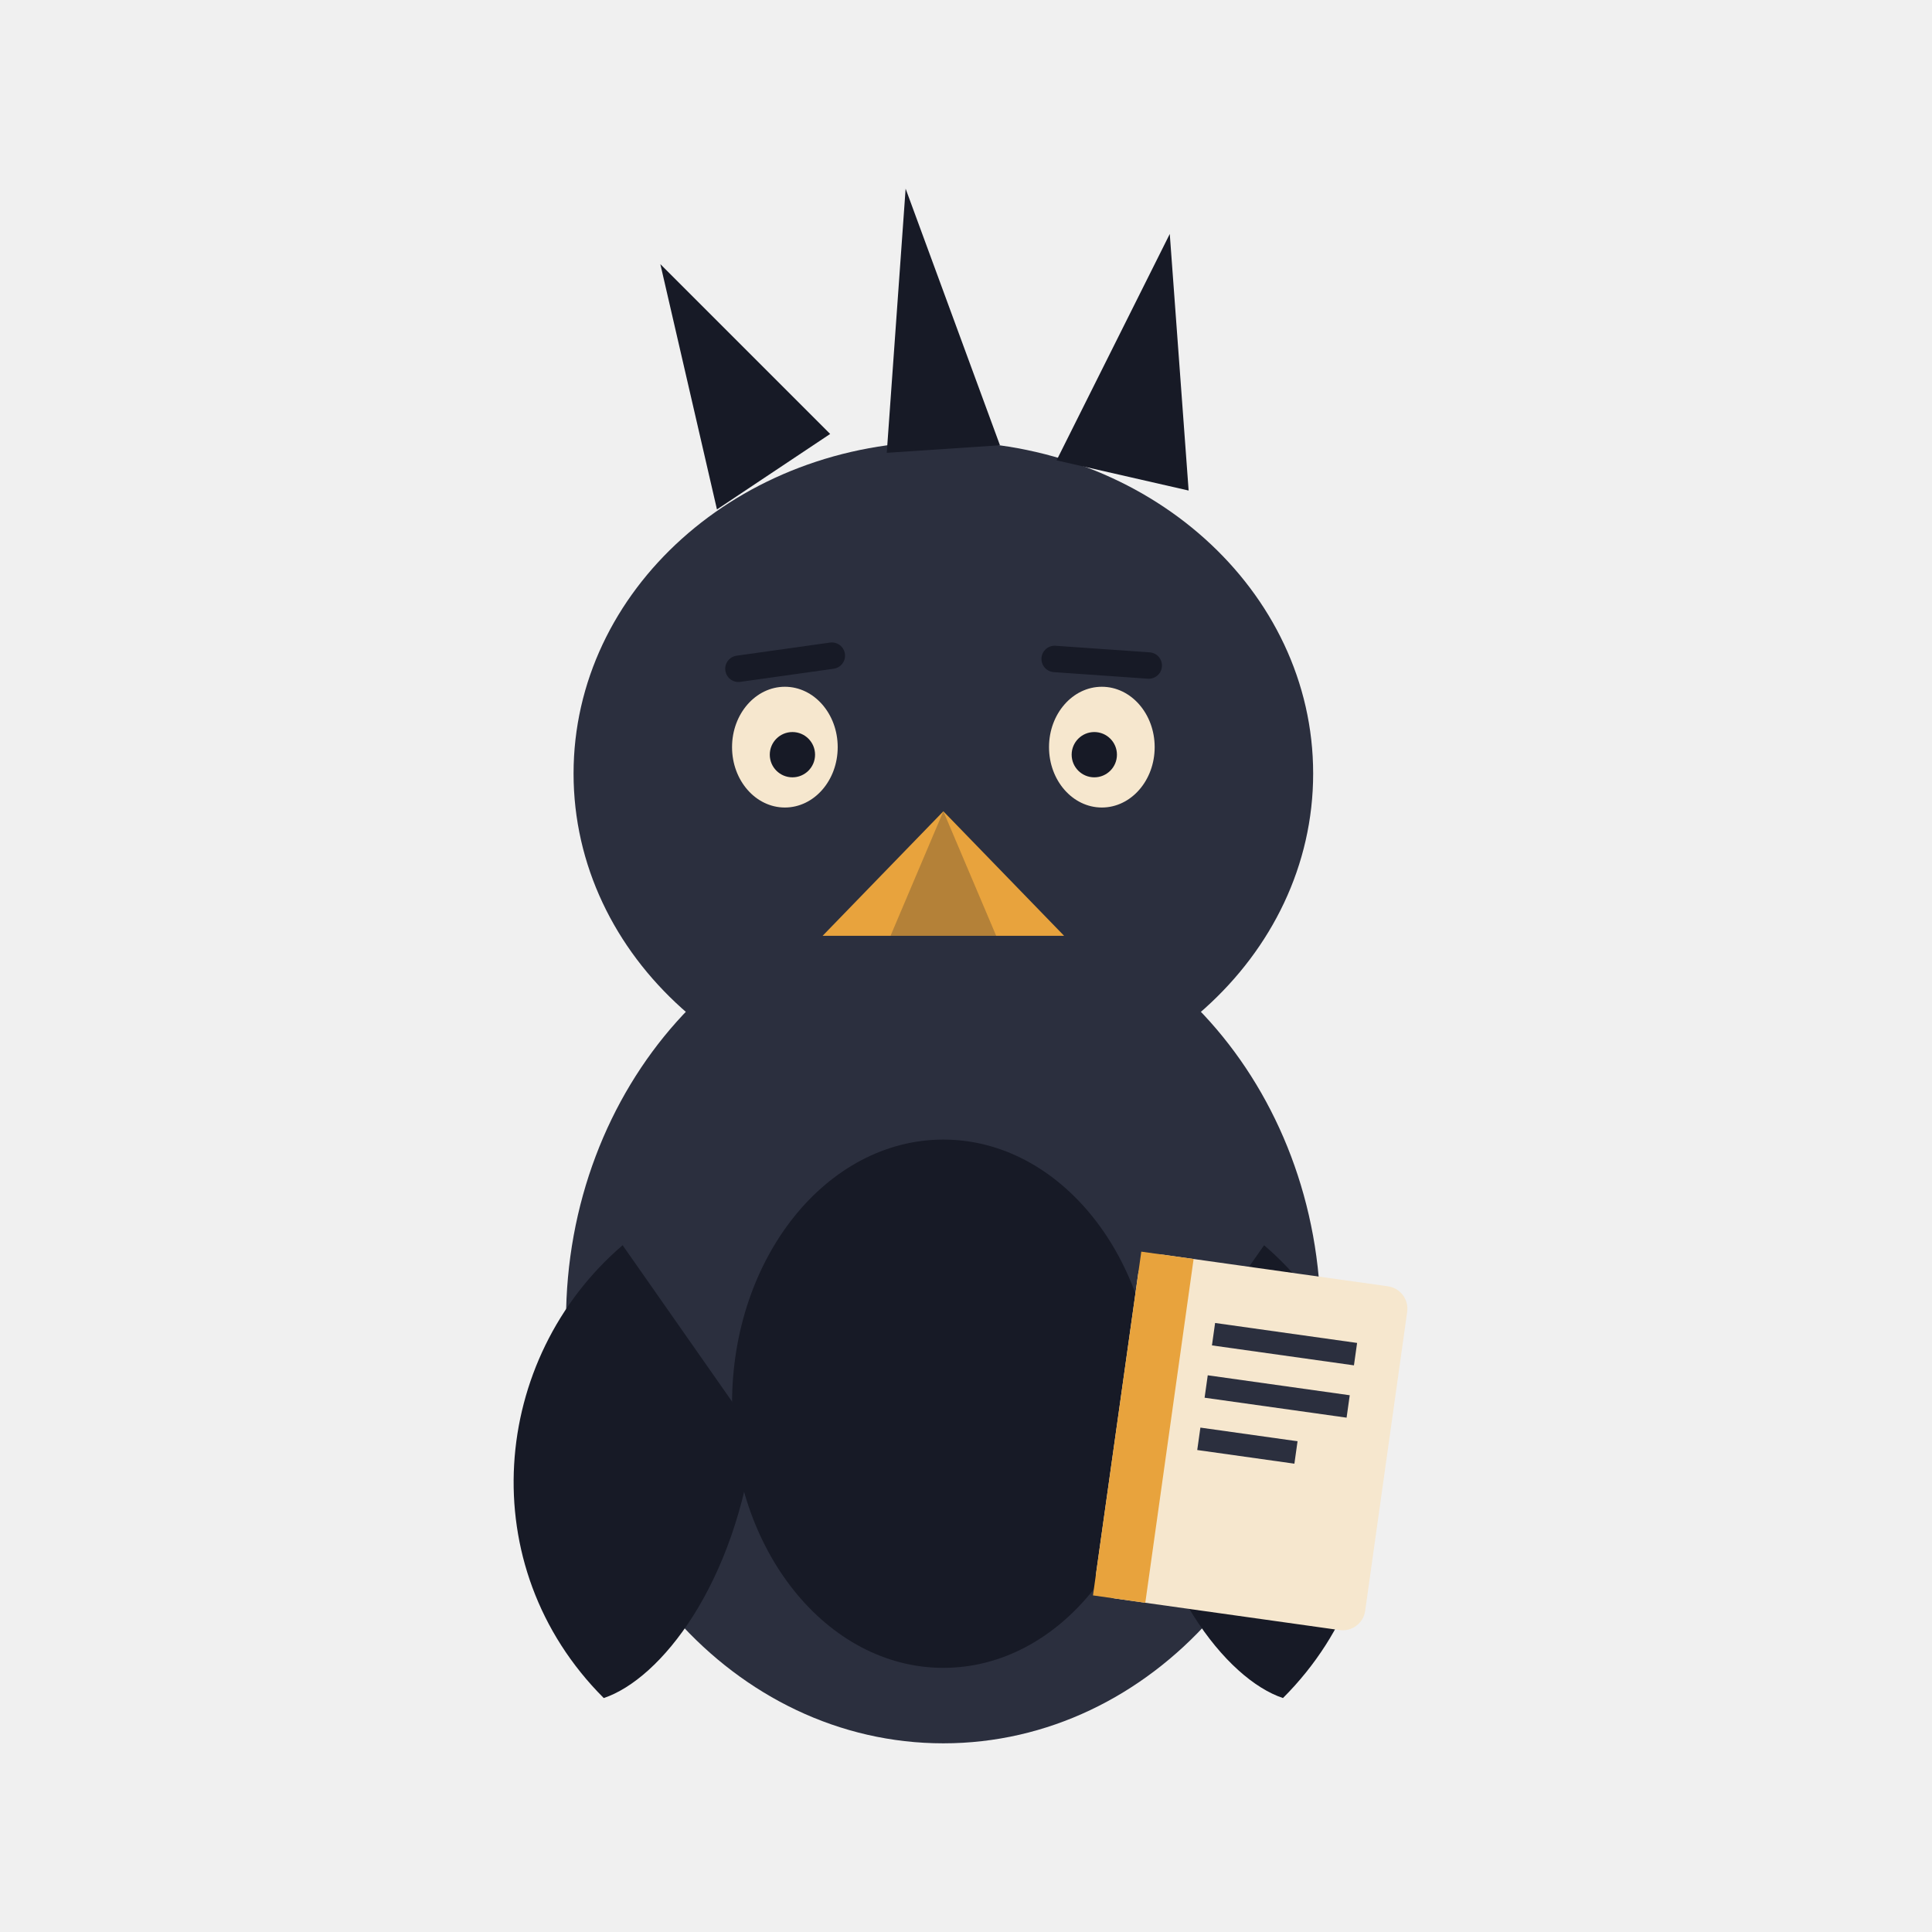
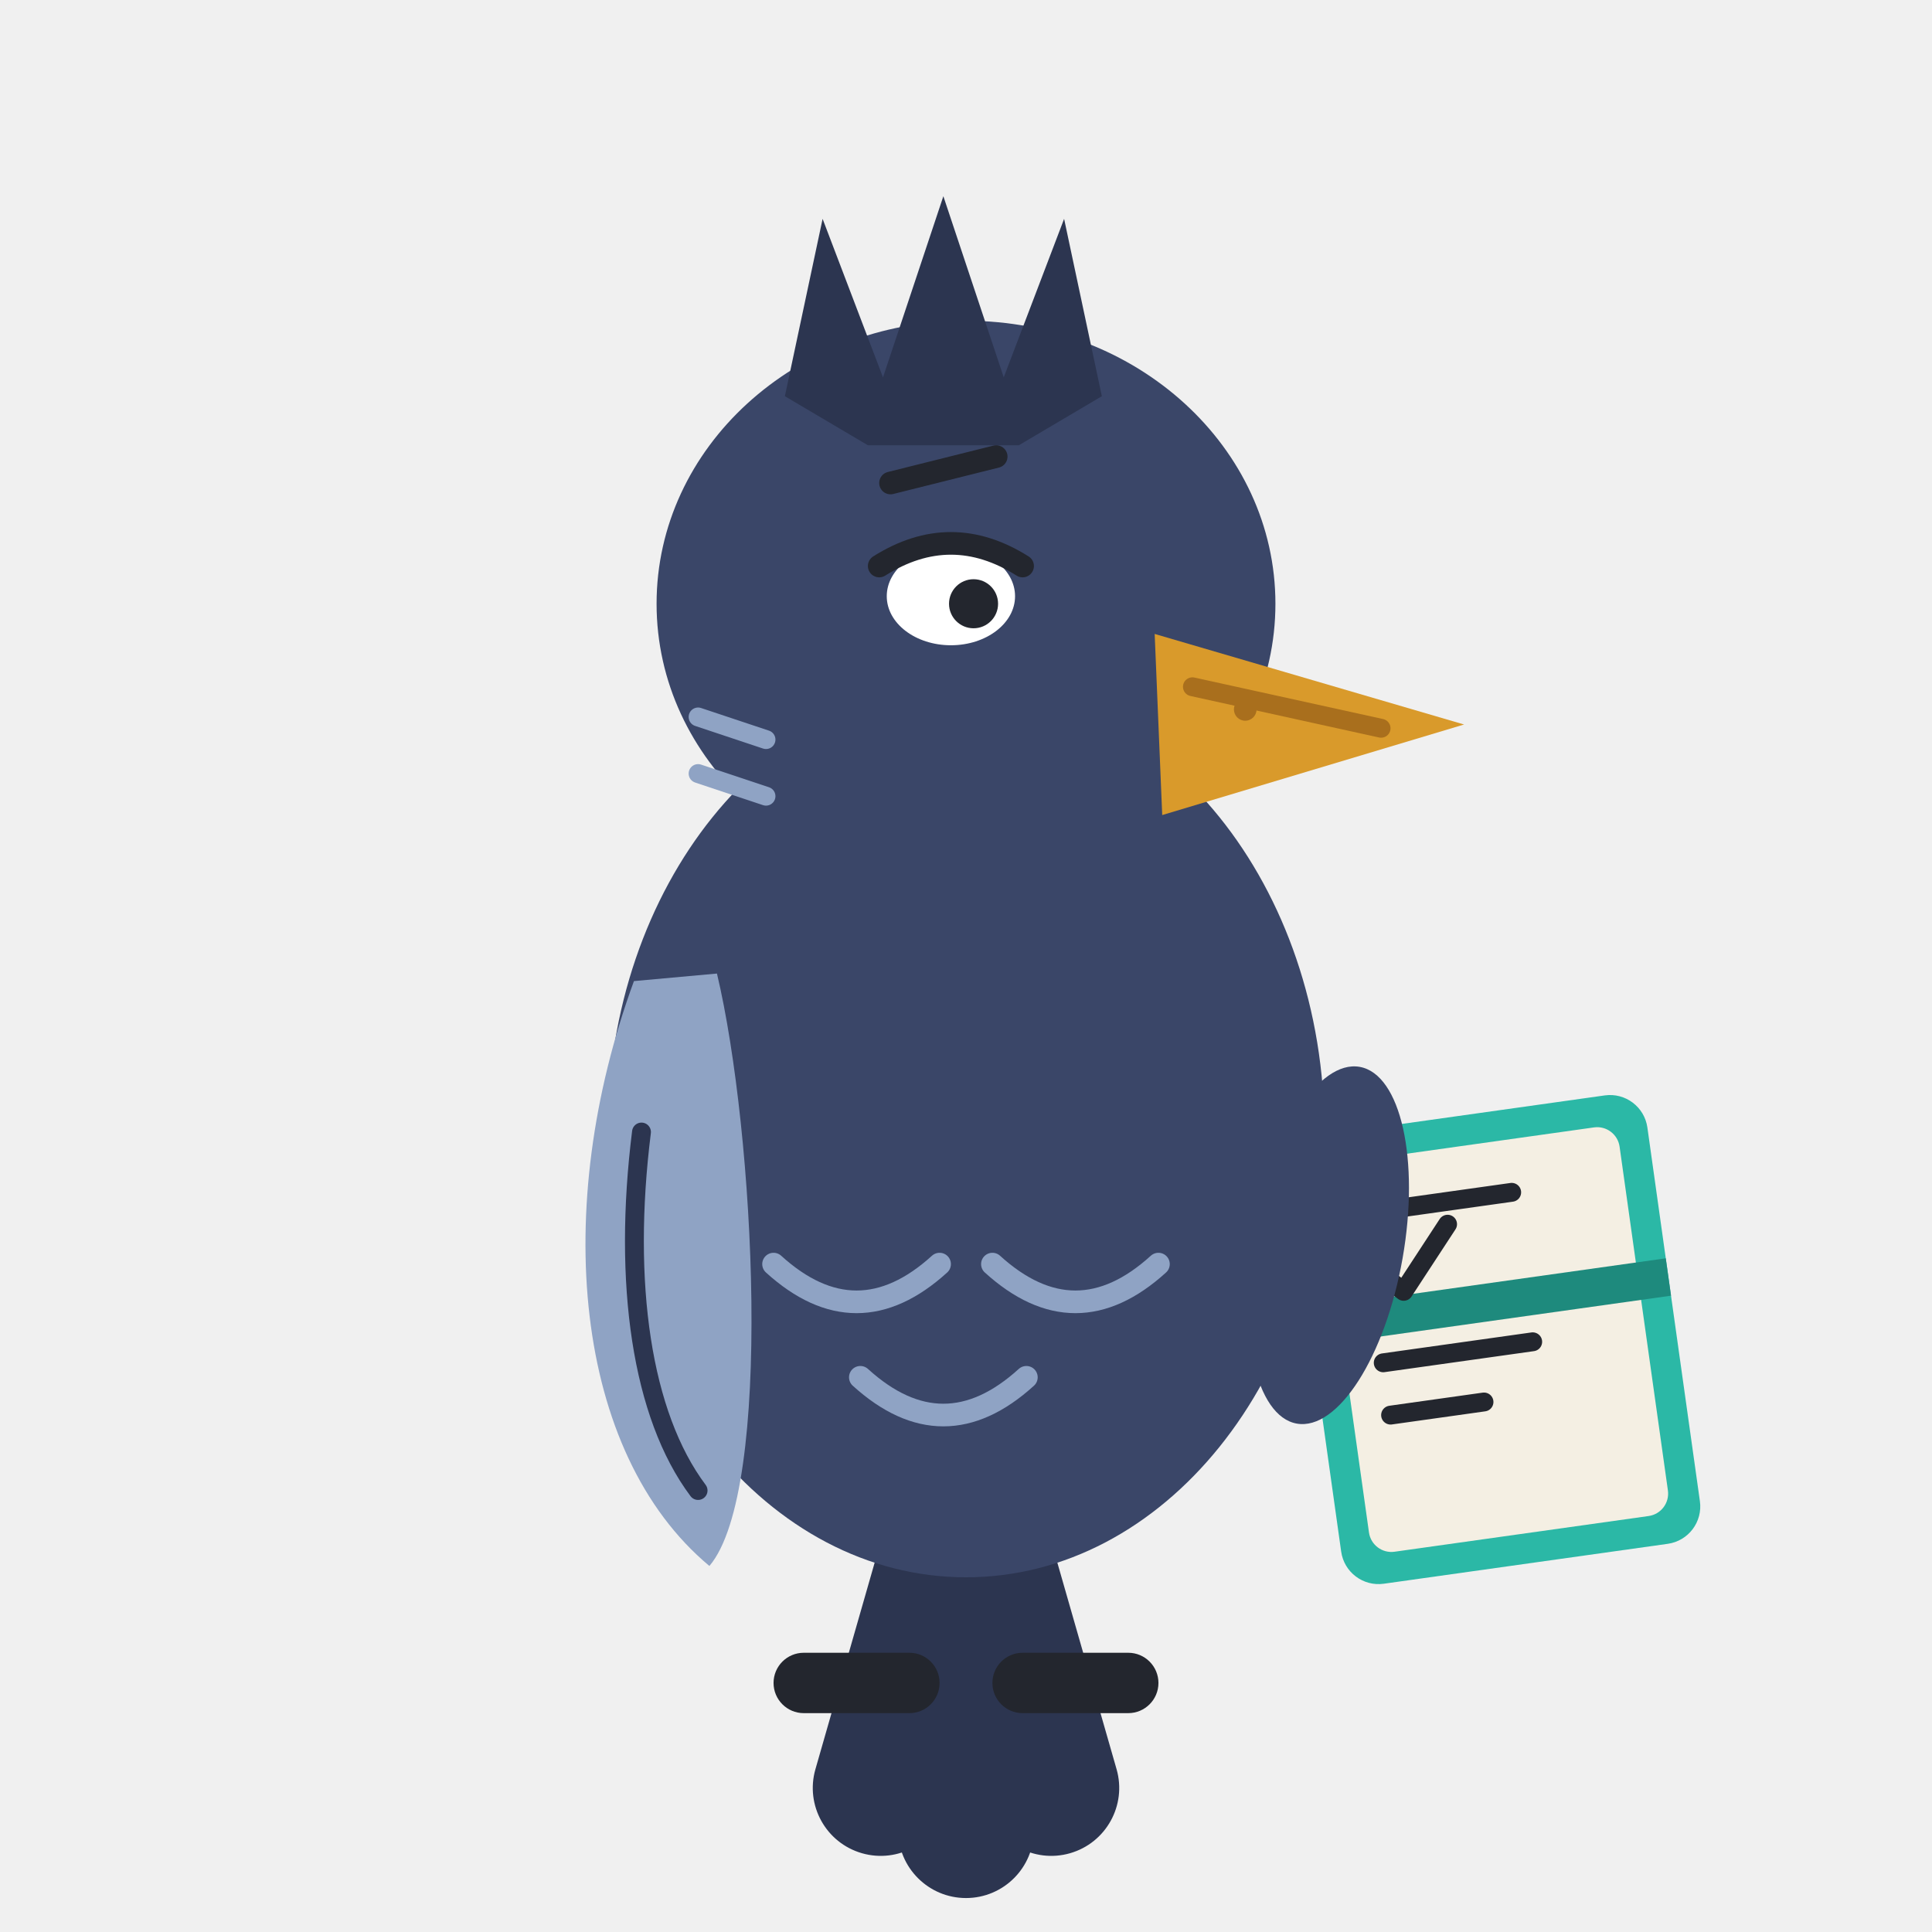
- <svg xmlns="http://www.w3.org/2000/svg" width="512" height="512" viewBox="0 0 512 512" role="img" aria-label="Szlif, raven NPC mascot, front three-quarter pose">
+ <svg xmlns="http://www.w3.org/2000/svg" viewBox="0 0 512 512">
+   <g id="tail" fill="#2C3550">
+     <rect x="238" y="395" width="36" height="100" rx="18" transform="rotate(-16 256 395)" />
+     <rect x="238" y="395" width="36" height="108" rx="18" />
+     <rect x="238" y="395" width="36" height="100" rx="18" transform="rotate(16 256 395)" />
+   </g>
+   <g id="feet" fill="#23262E">
+     <rect x="205" y="438" width="44" height="16" rx="8" />
+     <rect x="263" y="438" width="44" height="16" rx="8" />
+   </g>
  <g id="body">
-     <ellipse cx="250" cy="350" rx="100" ry="112" fill="#2B2F3E" />
-     <ellipse cx="250" cy="372" rx="56" ry="70" fill="#171A26" />
+     <ellipse cx="256" cy="300" rx="95" ry="118" fill="#3A4668" />
  </g>
-   <g id="wing">
-     <path d="M165 330 C 130 360 125 415 160 450 C 175 445 195 420 200 380 Z" fill="#171A26" />
-     <path d="M335 330 C 370 360 375 415 340 450 C 325 445 305 420 300 380 Z" fill="#171A26" />
+   <g id="grooves" stroke="#8FA3C4" stroke-width="6" fill="none" stroke-linecap="round">
+     <path d="M205 335 q22 20 44 0" />
+     <path d="M263 335 q22 20 44 0" />
+     <path d="M228 365 q22 20 44 0" />
+   </g>
+   <g id="wingL">
+     <path d="M168 260 C146 320 152 385 188 415 C205 395 200 300 190 258 Z" fill="#8FA3C4" />
+     <path d="M170 300 C165 340 170 375 185 395" fill="none" stroke="#2C3550" stroke-width="5" stroke-linecap="round" />
+   </g>
+   <g id="notebook" transform="rotate(-8 396 355)">
+     <rect x="348" y="295" width="96" height="120" rx="10" fill="#2BB8A6" />
+     <rect x="356" y="303" width="80" height="104" rx="6" fill="#F4EFE3" />
+     <rect x="348" y="340" width="96" height="10" fill="#1E8A7D" />
+     <g stroke="#23262E" stroke-width="5" stroke-linecap="round">
+       <path d="M366 317 h40" />
+       <path d="M366 357 h40" />
+       <path d="M366 371 h25" />
+     </g>
+     <path d="M366 331 l8 8 l14 -16" fill="none" stroke="#23262E" stroke-width="5" stroke-linecap="round" stroke-linejoin="round" />
+   </g>
+   <g id="wingR">
+     <ellipse cx="352" cy="330" rx="20" ry="48" fill="#3A4668" transform="rotate(10 352 330)" />
  </g>
  <g id="head">
-     <ellipse cx="250" cy="205" rx="98" ry="88" fill="#2B2F3E" />
-     <polygon points="190,135 175,70 220,115" fill="#171A26" />
-     <polygon points="235,120 240,50 265,118" fill="#171A26" />
-     <polygon points="280,122 310,62 315,130" fill="#171A26" />
-     <polygon points="250,215 218,248 282,248" fill="#E8A33D" />
-     <polygon points="250,215 236,248 264,248" fill="#171A26" opacity="0.25" />
+     <ellipse cx="256" cy="160" rx="82" ry="75" fill="#3A4668" />
  </g>
-   <g id="facial-features">
-     <ellipse cx="208" cy="198" rx="14" ry="16" fill="#F6E7CE" />
-     <ellipse cx="292" cy="198" rx="14" ry="16" fill="#F6E7CE" />
-     <circle cx="210" cy="200" r="6" fill="#171A26" />
-     <circle cx="290" cy="200" r="6" fill="#171A26" />
-     <rect x="192" y="172" width="32" height="7" rx="3.5" fill="#171A26" transform="rotate(-8 208 175)" />
-     <rect x="276" y="172" width="32" height="7" rx="3.5" fill="#171A26" transform="rotate(4 292 175)" />
+   <g id="tuft">
+     <polygon points="208,105 218,58 234,100 250,52 266,100 282,58 292,105 270,118 230,118" fill="#2C3550" />
  </g>
-   <g id="accessories">
-     <g transform="rotate(8 330 380)">
-       <rect x="296" y="336" width="72" height="92" rx="6" fill="#F6E7CE" />
-       <rect x="296" y="336" width="14" height="92" fill="#E8A33D" />
-       <rect x="318" y="352" width="38" height="6" fill="#2B2F3E" />
-       <rect x="318" y="366" width="38" height="6" fill="#2B2F3E" />
-       <rect x="318" y="380" width="26" height="6" fill="#2B2F3E" />
-     </g>
+   <g id="beak">
+     <polygon points="306,168 388,192 308,216" fill="#D99A2B" />
+     <path d="M316 182 L366 193" stroke="#A96F1D" stroke-width="5" stroke-linecap="round" />
+     <circle cx="330" cy="188" r="3" fill="#A96F1D" />
+   </g>
+   <g id="eye">
+     <ellipse cx="252" cy="158" rx="17" ry="13" fill="#FFFFFF" />
+     <circle cx="258" cy="160" r="6.5" fill="#23262E" />
+     <path d="M233 150 q19 -12 38 0" fill="none" stroke="#23262E" stroke-width="6" stroke-linecap="round" />
+     <path d="M236 128 l28 -7" fill="none" stroke="#23262E" stroke-width="6" stroke-linecap="round" />
+   </g>
+   <g id="cheek" stroke="#8FA3C4" stroke-width="5" stroke-linecap="round">
+     <path d="M185 190 l18 6" />
+     <path d="M185 205 l18 6" />
  </g>
</svg>
